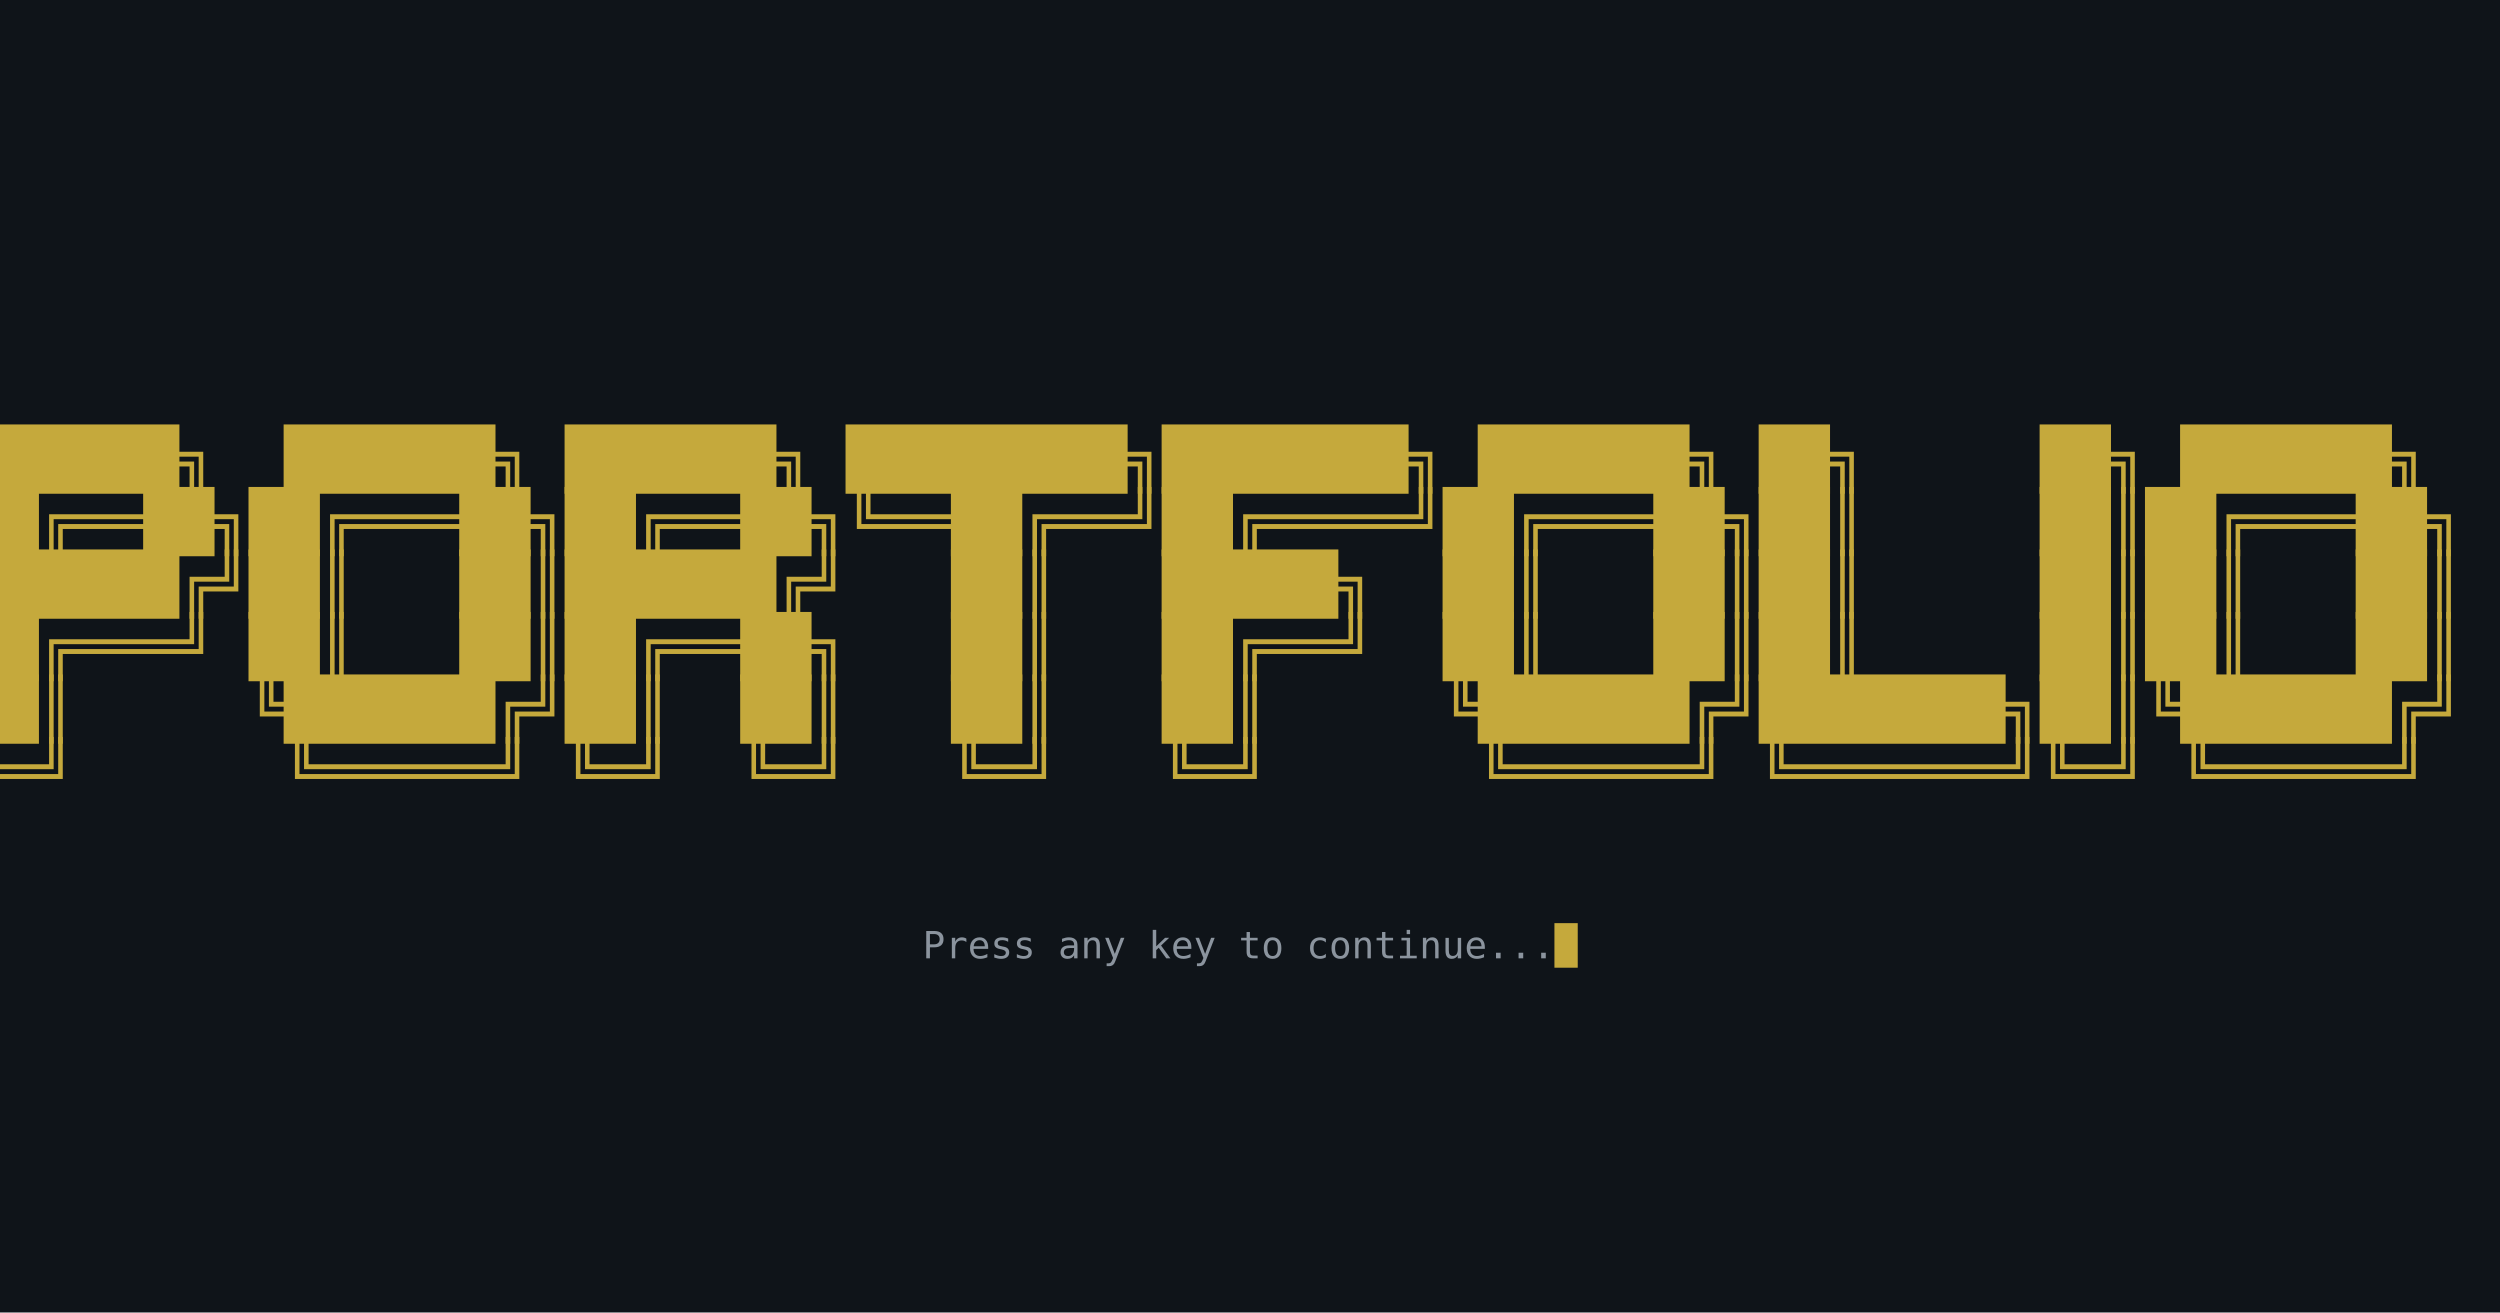
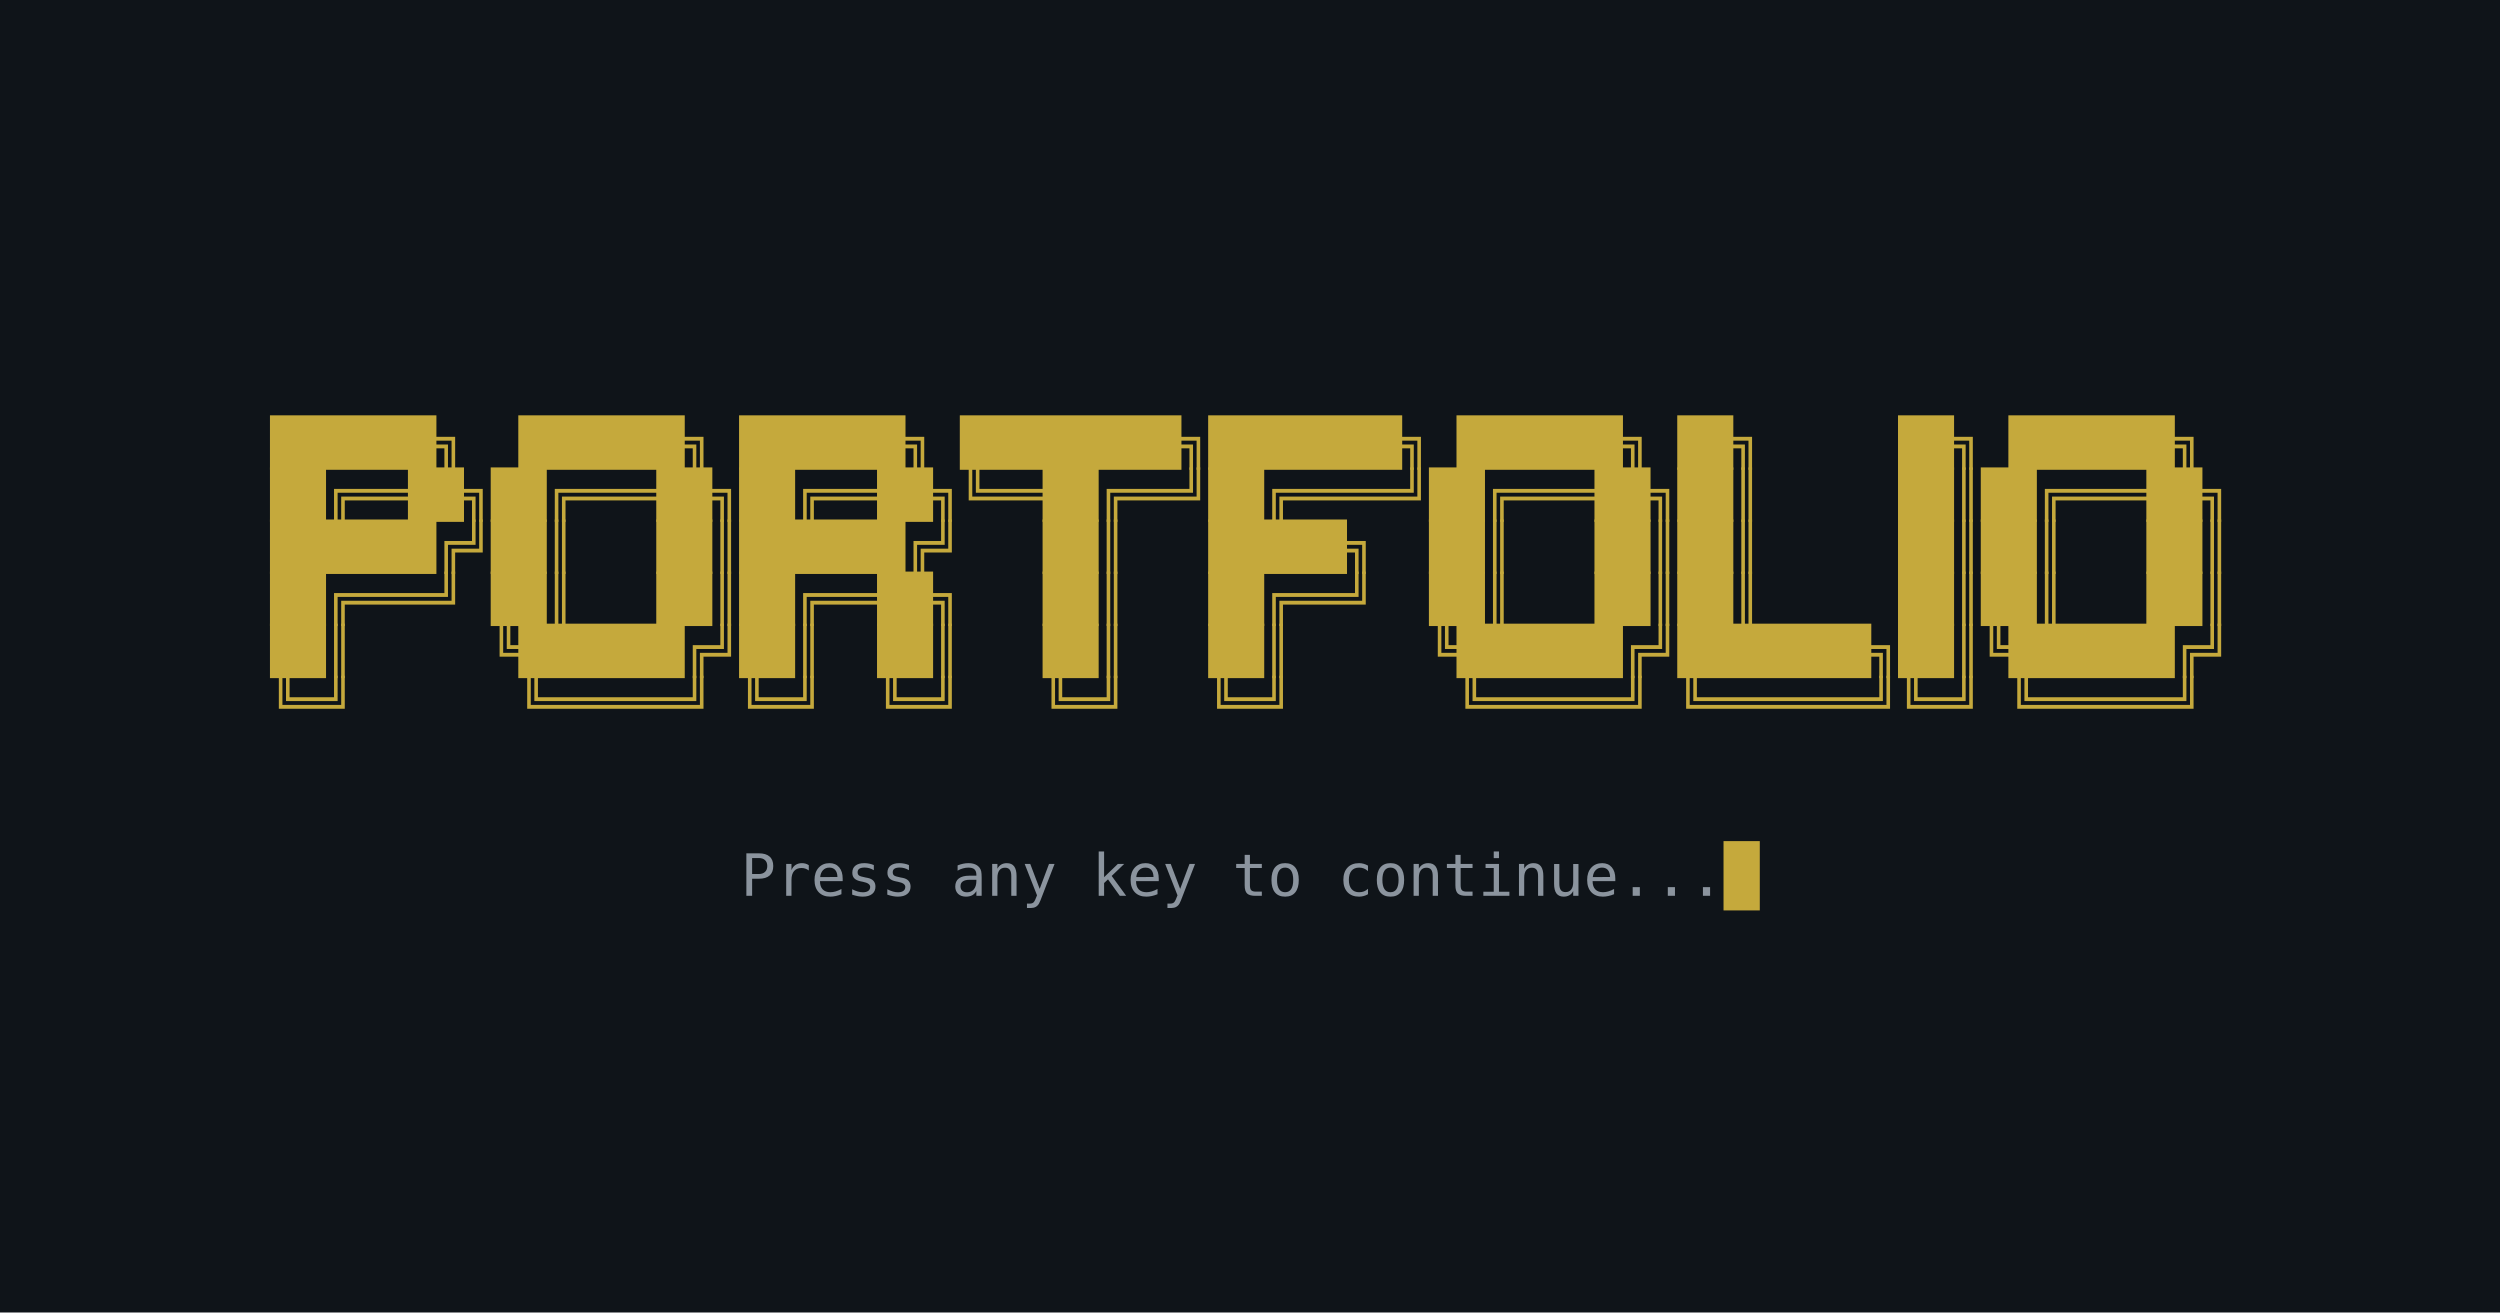
<svg xmlns="http://www.w3.org/2000/svg" width="1200" height="630">
  <style>
    @keyframes blink {
      0%, 50% { opacity: 1; }
      51%, 100% { opacity: 0; }
    }
    .cursor { animation: blink 1s infinite; }
  </style>
  <rect width="1200" height="630" fill="#0f1419" />
-   <text x="600" y="230" fill="#c5a93c" font-family="'JetBrains Mono', 'Consolas', monospace" font-size="28" text-anchor="middle" xml:space="preserve">
- ██████╗  ██████╗ ██████╗ ████████╗███████╗ ██████╗ ██╗     ██╗ ██████╗ 
-   </text>
-   <text x="600" y="260" fill="#c5a93c" font-family="'JetBrains Mono', 'Consolas', monospace" font-size="28" text-anchor="middle" xml:space="preserve">
- ██╔══██╗██╔═══██╗██╔══██╗╚══██╔══╝██╔════╝██╔═══██╗██║     ██║██╔═══██╗
-   </text>
-   <text x="600" y="290" fill="#c5a93c" font-family="'JetBrains Mono', 'Consolas', monospace" font-size="28" text-anchor="middle" xml:space="preserve">
- ██████╔╝██║   ██║██████╔╝   ██║   █████╗  ██║   ██║██║     ██║██║   ██║
-   </text>
-   <text x="600" y="320" fill="#c5a93c" font-family="'JetBrains Mono', 'Consolas', monospace" font-size="28" text-anchor="middle" xml:space="preserve">
- ██╔═══╝ ██║   ██║██╔══██╗   ██║   ██╔══╝  ██║   ██║██║     ██║██║   ██║
-   </text>
-   <text x="600" y="350" fill="#c5a93c" font-family="'JetBrains Mono', 'Consolas', monospace" font-size="28" text-anchor="middle" xml:space="preserve">
- ██║     ╚██████╔╝██║  ██║   ██║   ██║     ╚██████╔╝███████╗██║╚██████╔╝
-   </text>
-   <text x="600" y="380" fill="#c5a93c" font-family="'JetBrains Mono', 'Consolas', monospace" font-size="28" text-anchor="middle" xml:space="preserve">
- ╚═╝      ╚═════╝ ╚═╝  ╚═╝   ╚═╝   ╚═╝      ╚═════╝ ╚══════╝╚═╝ ╚═════╝ 
-   </text>
-   <text x="600" y="460" fill="#8b949e" font-family="'JetBrains Mono', 'Consolas', monospace" font-size="18" text-anchor="middle">
-     Press any key to continue...<tspan class="cursor" fill="#c5a93c">█</tspan>
+   <text x="600" y="220" fill="#c5a93c" font-family="'JetBrains Mono', 'Consolas', monospace" font-size="22" text-anchor="middle" xml:space="preserve">██████╗  ██████╗ ██████╗ ████████╗███████╗ ██████╗ ██╗     ██╗ ██████╗ </text>
+   <text x="600" y="245" fill="#c5a93c" font-family="'JetBrains Mono', 'Consolas', monospace" font-size="22" text-anchor="middle" xml:space="preserve">██╔══██╗██╔═══██╗██╔══██╗╚══██╔══╝██╔════╝██╔═══██╗██║     ██║██╔═══██╗</text>
+   <text x="600" y="270" fill="#c5a93c" font-family="'JetBrains Mono', 'Consolas', monospace" font-size="22" text-anchor="middle" xml:space="preserve">██████╔╝██║   ██║██████╔╝   ██║   █████╗  ██║   ██║██║     ██║██║   ██║</text>
+   <text x="600" y="295" fill="#c5a93c" font-family="'JetBrains Mono', 'Consolas', monospace" font-size="22" text-anchor="middle" xml:space="preserve">██╔═══╝ ██║   ██║██╔══██╗   ██║   ██╔══╝  ██║   ██║██║     ██║██║   ██║</text>
+   <text x="600" y="320" fill="#c5a93c" font-family="'JetBrains Mono', 'Consolas', monospace" font-size="22" text-anchor="middle" xml:space="preserve">██║     ╚██████╔╝██║  ██║   ██║   ██║     ╚██████╔╝███████╗██║╚██████╔╝</text>
+   <text x="600" y="345" fill="#c5a93c" font-family="'JetBrains Mono', 'Consolas', monospace" font-size="22" text-anchor="middle" xml:space="preserve">╚═╝      ╚═════╝ ╚═╝  ╚═╝   ╚═╝   ╚═╝      ╚═════╝ ╚══════╝╚═╝ ╚═════╝ </text>
+   <text x="600" y="430" fill="#8b949e" font-family="'JetBrains Mono', 'Consolas', monospace" font-size="28" text-anchor="middle">Press any key to continue...<tspan class="cursor" fill="#c5a93c">█</tspan>
  </text>
</svg>
